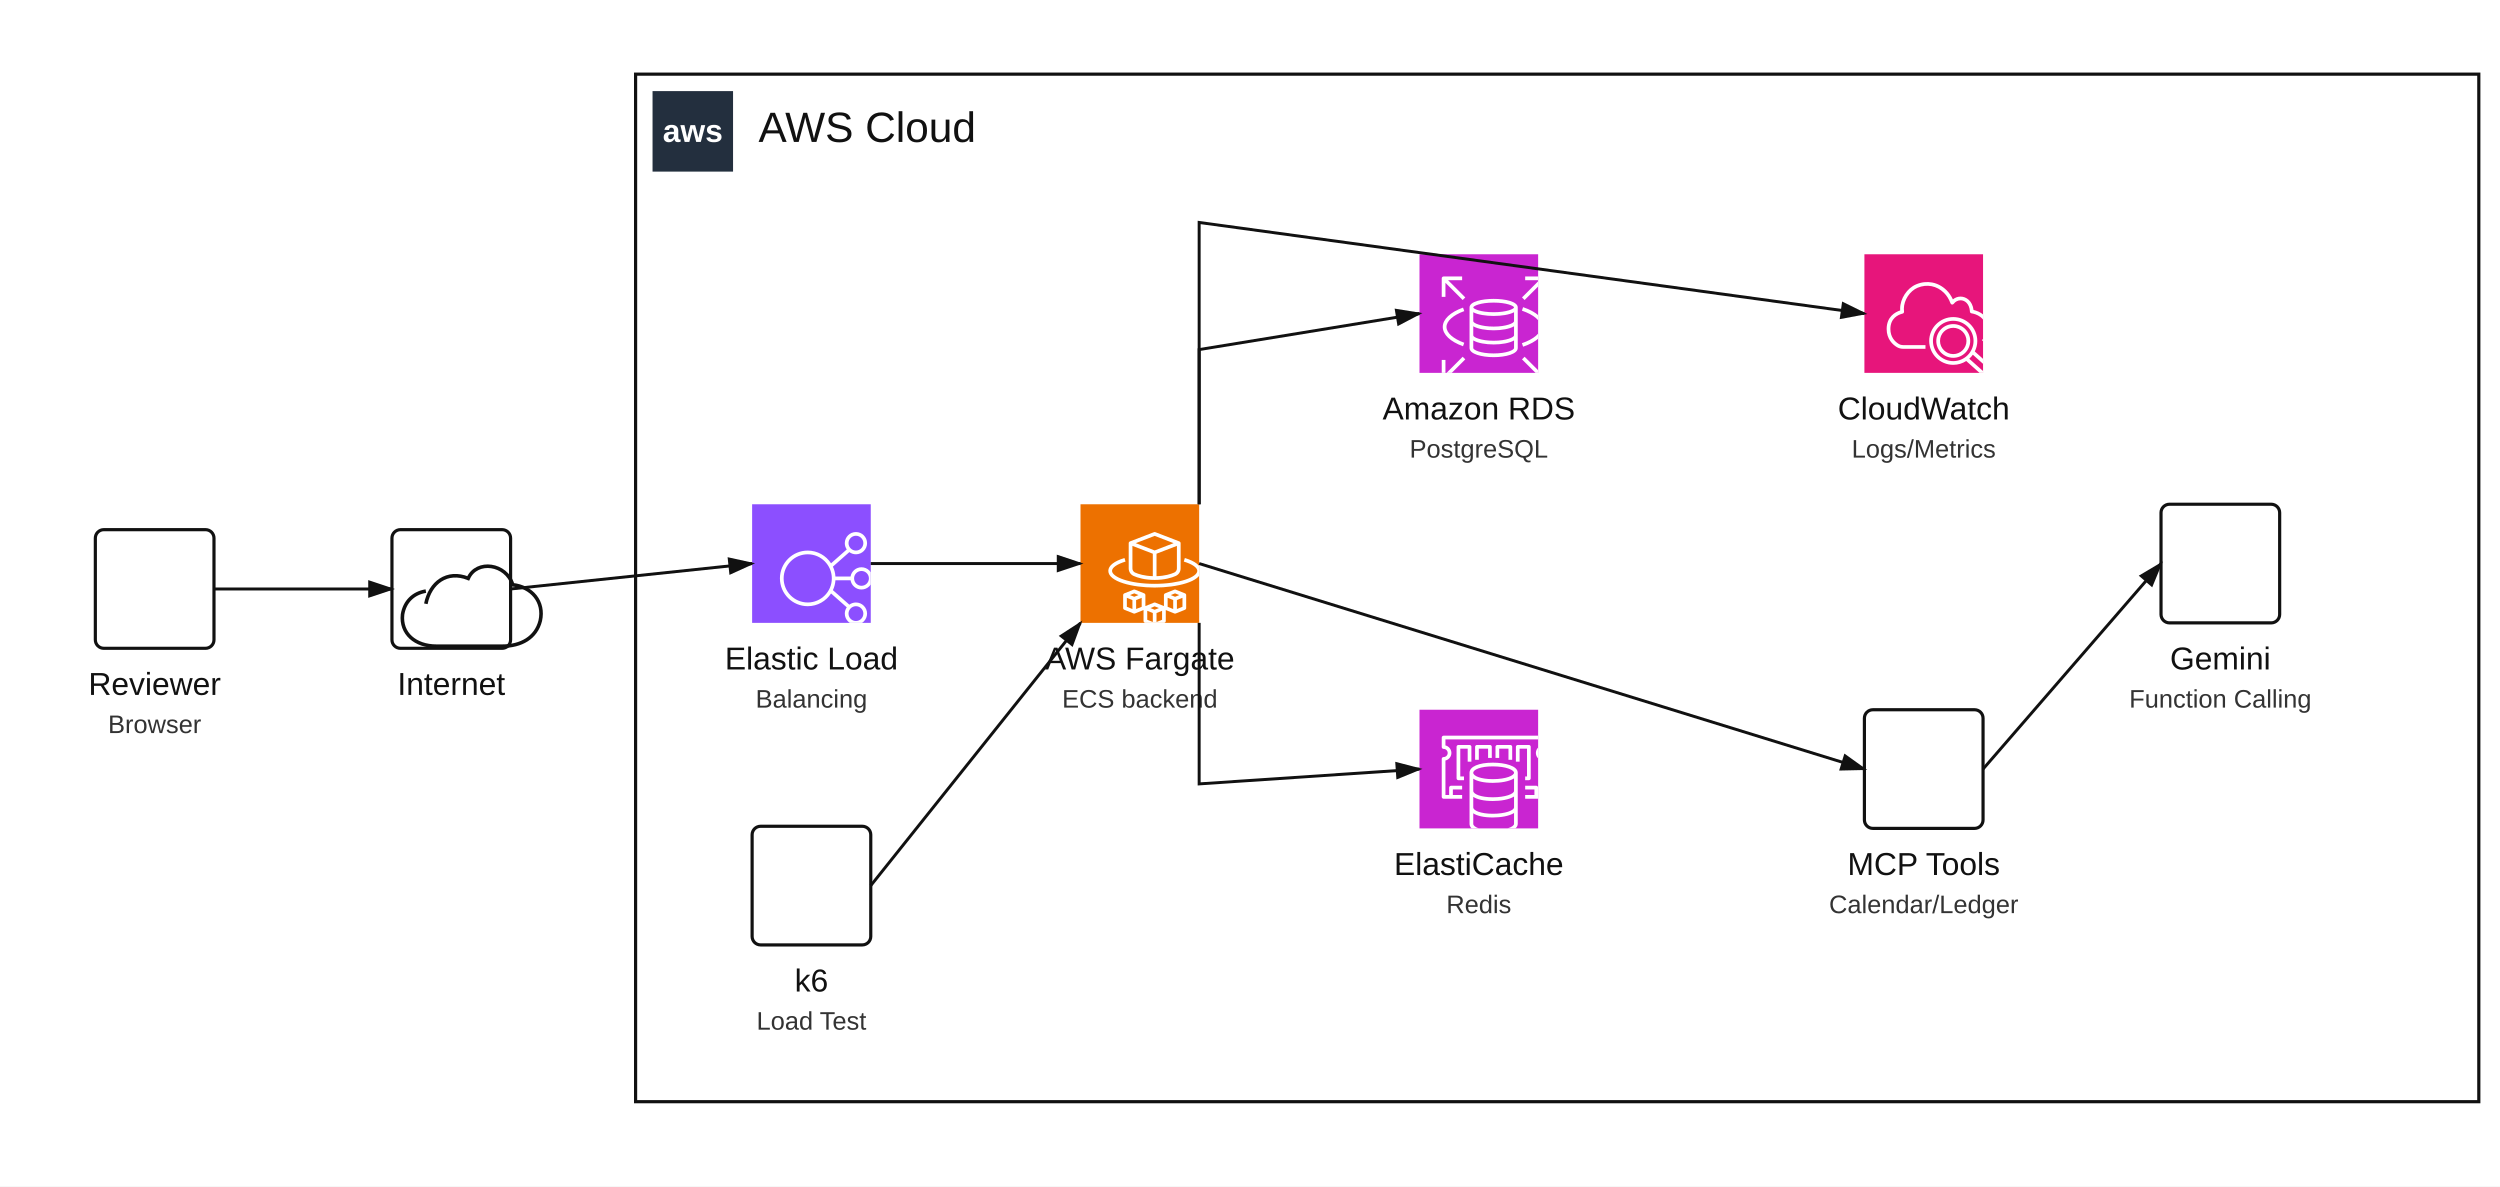
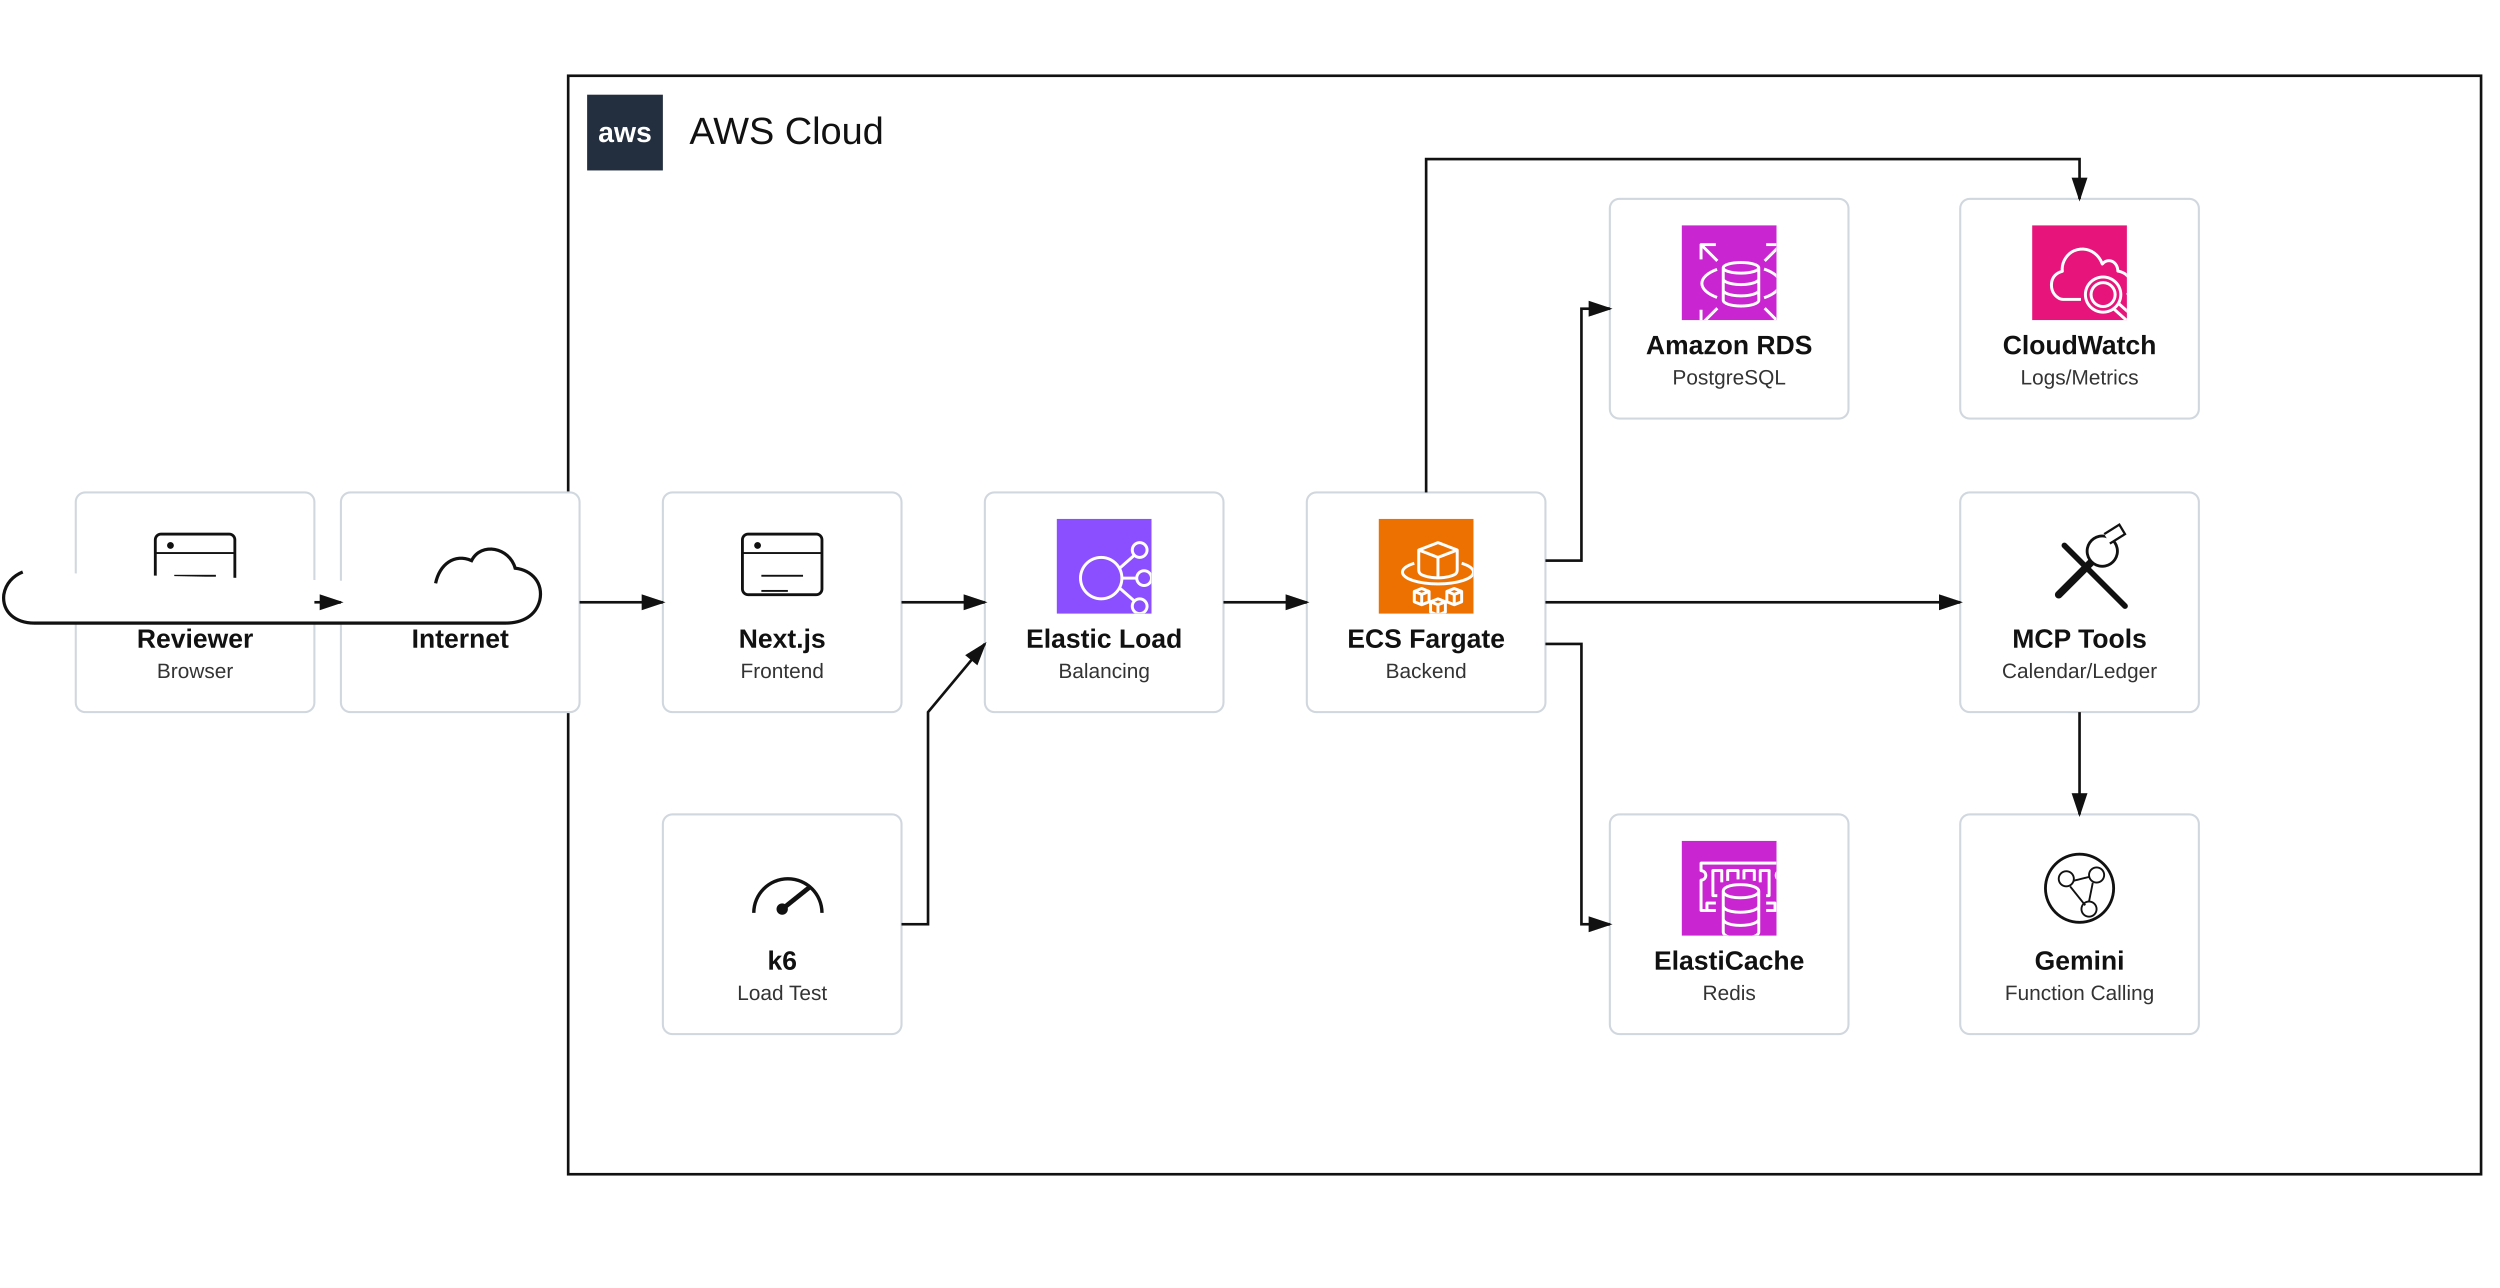
- <svg xmlns="http://www.w3.org/2000/svg" width="1180" height="560" viewBox="0 0 1180 560" role="img" aria-labelledby="title desc">
+ <svg xmlns="http://www.w3.org/2000/svg" width="1320" height="680" viewBox="0 0 1320 680" role="img" aria-labelledby="title desc">
  <defs>
    <marker id="arrow" markerWidth="10" markerHeight="10" refX="8" refY="3" orient="auto" markerUnits="strokeWidth">
      <path d="M0,0 L0,6 L9,3 z" fill="#111" />
    </marker>
  </defs>
-   <style>.label,.svc,.sub,.cloud-title,.awslogo{font-family:Arial,Helvetica,sans-serif;fill:#111}.cloud-title{font-size:20px}.awslogo{font-size:15px;font-weight:bold;fill:#fff}.svc{font-size:15px}.sub{font-size:12px;fill:#333}.caption{font-size:13px;fill:#333}.arrow{stroke:#111;stroke-width:1.4;fill:none;marker-end:url(#arrow)}</style>
+   <style>.svc,.sub,.edge,.cloud-title,.awslogo{font-family:Arial,Helvetica,sans-serif;fill:#111}.cloud-title{font-size:20px}.awslogo{font-size:15px;font-weight:700;fill:#fff}.svc{font-size:14px;font-weight:600}.sub{font-size:11px;fill:#333}.edge{font-size:11px;fill:#333}.arrow{stroke:#111;stroke-width:1.4;fill:none;marker-end:url(#arrow)}</style>
  <rect width="100%" height="100%" fill="#fff" />
-   <g>
-     <rect x="45" y="250" width="56" height="56" rx="4" fill="#fff" stroke="#111" stroke-width="1.5" />
-     <text x="73" y="328" text-anchor="middle" class="svc">
-       <tspan x="73" dy="0">Reviewer</tspan>
+   <rect x="300" y="40" width="1010" height="580" fill="#fff" stroke="#111" stroke-width="1.4" />
+   <rect x="310" y="50" width="40" height="40" fill="#232f3e" />
+   <text x="330" y="75" text-anchor="middle" class="awslogo">aws</text>
+   <text x="364" y="76" class="cloud-title">AWS Cloud</text>
+   <g id="browser">
+     <rect x="40" y="260" width="126" height="116" rx="5" fill="#fff" stroke="#d0d7de" stroke-width="1.1" />
+     <rect x="82" y="282" width="42" height="32" rx="3" fill="#fff" stroke="#111" stroke-width="1.5" />
+     <line x1="82" y1="292" x2="124" y2="292" stroke="#111" />
+     <circle cx="90" cy="288" r="1.8" fill="#111" />
+     <line x1="92" y1="304" x2="114" y2="304" stroke="#111" />
+     <line x1="92" y1="312" x2="106" y2="312" stroke="#111" />
+     <text x="103" y="342" text-anchor="middle" class="svc">
+       <tspan x="103" dy="0">Reviewer</tspan>
    </text>
-     <text x="73" y="346" text-anchor="middle" class="sub">
-       <tspan x="73" dy="0">Browser</tspan>
+     <text x="103" y="358" text-anchor="middle" class="sub">
+       <tspan x="103" dy="0">Browser</tspan>
    </text>
  </g>
-   <g>
-     <rect x="185" y="250" width="56" height="56" rx="4" fill="#fff" stroke="#111" stroke-width="1.5" />
-     <path d="M16 35c2-10 10-16 20-12 4-9 18-7 21 3 9 1 15 8 13 17-2 8-9 12-18 12H21c-10 0-17-6-16-15 1-6 5-10 11-11" transform="translate(185 250)" fill="none" stroke="#111" stroke-width="1.7" />
-     <text x="213" y="328" text-anchor="middle" class="svc">
-       <tspan x="213" dy="0">Internet</tspan>
+   <g id="internet">
+     <rect x="180" y="260" width="126" height="116" rx="5" fill="#fff" stroke="#d0d7de" stroke-width="1.1" />
+     <path d="M230 308c2-10 10-16 19-12 5-10 20-7 23 4 9 1 15 8 13 17-2 8-9 12-18 12H18c-10 0-17-6-16-15 1-6 5-10 10-12" fill="#fff" stroke="#111" stroke-width="1.7" />
+     <text x="243" y="342" text-anchor="middle" class="svc">
+       <tspan x="243" dy="0">Internet</tspan>
    </text>
  </g>
-   <rect x="300" y="35" width="870" height="485" fill="#fff" stroke="#111" stroke-width="1.5" />
-   <rect x="308" y="43" width="38" height="38" fill="#232f3e" />
-   <text x="327" y="67" text-anchor="middle" class="awslogo">aws</text>
-   <text x="358" y="67" class="cloud-title">AWS Cloud</text>
-   <g>
-     <svg x="355" y="238" width="56" height="56" viewBox="0 0 64 64" aria-hidden="true">
+   <g id="next">
+     <rect x="350" y="260" width="126" height="116" rx="5" fill="#fff" stroke="#d0d7de" stroke-width="1.1" />
+     <rect x="392" y="282" width="42" height="32" rx="3" fill="#fff" stroke="#111" stroke-width="1.5" />
+     <line x1="392" y1="292" x2="434" y2="292" stroke="#111" />
+     <circle cx="400" cy="288" r="1.8" fill="#111" />
+     <line x1="402" y1="304" x2="424" y2="304" stroke="#111" />
+     <line x1="402" y1="312" x2="416" y2="312" stroke="#111" />
+     <text x="413" y="342" text-anchor="middle" class="svc">
+       <tspan x="413" dy="0">Next.js</tspan>
+     </text>
+     <text x="413" y="358" text-anchor="middle" class="sub">
+       <tspan x="413" dy="0">Frontend</tspan>
+     </text>
+   </g>
+   <g id="alb">
+     <rect x="520" y="260" width="126" height="116" rx="5" fill="#fff" stroke="#d0d7de" stroke-width="1.1" />
+     <svg x="558" y="274" width="50" height="50" viewBox="0 0 64 64">
      <g id="Icon-Architecture/64/Arch_Elastic-Load-Balancing_64" stroke="none" stroke-width="1" fill="none" fill-rule="evenodd">
        <g id="Icon-Architecture-BG/64/Networking-Content-Delivery" fill="#8C4FFF">
          <rect id="Rectangle" x="0" y="0" width="80" height="80" />
        </g>
        <path d="M30,53 C22.832,53 17,47.168 17,40 C17,32.832 22.832,27 30,27 C37.168,27 43,32.832 43,40 C43,47.168 37.168,53 30,53 M60,59 C60,61.206 58.206,63 56,63 C53.794,63 52,61.206 52,59 C52,56.794 53.794,55 56,55 C58.206,55 60,56.794 60,59 M56,17 C58.206,17 60,18.794 60,21 C60,23.206 58.206,25 56,25 C53.794,25 52,23.206 52,21 C52,18.794 53.794,17 56,17 M59,36 C61.206,36 63,37.794 63,40 C63,42.206 61.206,44 59,44 C56.794,44 55,42.206 55,40 C55,37.794 56.794,36 59,36 M44.949,41 L53.09,41 C53.568,43.833 56.033,46 59,46 C62.309,46 65,43.309 65,40 C65,36.691 62.309,34 59,34 C56.033,34 53.568,36.167 53.09,39 L44.949,39 C44.823,37.099 44.344,35.297 43.572,33.654 L52.446,25.823 C53.442,26.559 54.669,27 56,27 C59.309,27 62,24.309 62,21 C62,17.691 59.309,15 56,15 C52.691,15 50,17.691 50,21 C50,22.256 50.389,23.421 51.051,24.386 L42.581,31.859 C39.904,27.738 35.271,25 30,25 C21.729,25 15,31.729 15,40 C15,48.271 21.729,55 30,55 C35.271,55 39.904,52.262 42.581,48.141 L51.051,55.614 C50.389,56.579 50,57.744 50,59 C50,62.309 52.691,65 56,65 C59.309,65 62,62.309 62,59 C62,55.691 59.309,53 56,53 C54.669,53 53.442,53.441 52.446,54.177 L43.572,46.346 C44.344,44.703 44.823,42.901 44.949,41" id="Elastic-Load-Balancing_Icon_64_Squid" fill="#FFFFFF" />
      </g>
    </svg>
-     <text x="383" y="316" text-anchor="middle" class="svc">
-       <tspan x="383" dy="0">Elastic Load</tspan>
+     <text x="583" y="342" text-anchor="middle" class="svc">
+       <tspan x="583" dy="0">Elastic Load</tspan>
    </text>
-     <text x="383" y="334" text-anchor="middle" class="sub">
-       <tspan x="383" dy="0">Balancing</tspan>
+     <text x="583" y="358" text-anchor="middle" class="sub">
+       <tspan x="583" dy="0">Balancing</tspan>
    </text>
  </g>
-   <g>
-     <svg x="510" y="238" width="56" height="56" viewBox="0 0 64 64" aria-hidden="true">
+   <g id="ecs">
+     <rect x="690" y="260" width="126" height="116" rx="5" fill="#fff" stroke="#d0d7de" stroke-width="1.1" />
+     <svg x="728" y="274" width="50" height="50" viewBox="0 0 64 64">
      <g id="Icon-Architecture/64/Arch_AWS-Fargate_64" stroke="none" stroke-width="1" fill="none" fill-rule="evenodd">
        <g id="Icon-Architecture-BG/64/Compute" fill="#ED7100">
          <rect id="Rectangle" x="0" y="0" width="80" height="80" />
        </g>
        <path d="M52,56.523 L52,51.677 L55,50.477 L55,55.323 L52,56.523 Z M47,50.477 L50,51.677 L50,56.523 L47,55.323 L47,50.477 Z M41,63.523 L41,58.677 L44,57.477 L44,62.323 L41,63.523 Z M36,57.477 L39,58.677 L39,63.523 L36,62.323 L36,57.477 Z M30,56.523 L30,51.677 L33,50.477 L33,55.323 L30,56.523 Z M25,50.477 L28,51.677 L28,56.523 L25,55.323 L25,50.477 Z M29,48.077 L31.308,49 L29,49.923 L26.692,49 L29,48.077 Z M40,55.077 L42.308,56 L40,56.923 L37.692,56 L40,55.077 Z M51,48.077 L53.308,49 L51,49.923 L48.692,49 L51,48.077 Z M56.371,48.071 L51.371,46.071 C51.133,45.977 50.867,45.977 50.629,46.071 L45.629,48.071 C45.249,48.224 45,48.591 45,49 L45,54.923 L40.371,53.071 C40.133,52.977 39.867,52.977 39.629,53.071 L35,54.923 L35,49 C35,48.591 34.751,48.224 34.371,48.071 L29.371,46.071 C29.133,45.977 28.867,45.977 28.629,46.071 L23.629,48.071 C23.249,48.224 23,48.591 23,49 L23,56 C23,56.409 23.249,56.776 23.629,56.929 L28.629,58.929 C28.748,58.976 28.874,59 29,59 C29.126,59 29.252,58.976 29.371,58.929 L34,57.077 L34,63 C34,63.409 34.249,63.776 34.629,63.929 L39.629,65.929 C39.748,65.976 39.874,66 40,66 C40.126,66 40.252,65.976 40.371,65.929 L45.371,63.929 C45.751,63.776 46,63.409 46,63 L46,57.077 L50.629,58.929 C50.748,58.976 50.874,59 51,59 C51.126,59 51.252,58.976 51.371,58.929 L56.371,56.929 C56.751,56.776 57,56.409 57,56 L57,49 C57,48.591 56.751,48.224 56.371,48.071 L56.371,48.071 Z M65,35.938 C65,41.783 52.119,44.938 40,44.938 C27.881,44.938 15,41.783 15,35.938 C15,33.147 18.095,30.69 23.715,29.019 L24.285,30.936 C19.791,32.272 17,34.189 17,35.938 C17,39.249 26.445,42.938 40,42.938 C53.555,42.938 63,39.249 63,35.938 C63,34.189 60.209,32.272 55.715,30.936 L56.285,29.019 C61.905,30.69 65,33.147 65,35.938 L65,35.938 Z M40,17.071 L50.214,21 L40,24.929 L29.786,21 L40,17.071 Z M50.58,36.842 C48.694,37.686 45.528,38.669 41,38.801 L41,26.687 L52,22.457 L52,34.648 C52,35.599 51.444,36.46 50.58,36.842 L50.58,36.842 Z M28,34.648 L28,22.457 L39,26.687 L39,38.801 C34.472,38.669 31.306,37.686 29.416,36.84 C28.556,36.46 28,35.599 28,34.648 L28,34.648 Z M28.604,38.667 C30.805,39.652 34.569,40.827 40,40.827 C45.431,40.827 49.195,39.652 51.393,38.669 C52.977,37.968 54,36.39 54,34.648 L54,21 C54,20.586 53.745,20.215 53.359,20.066 L40.359,15.066 C40.127,14.978 39.873,14.978 39.641,15.066 L26.641,20.066 C26.255,20.215 26,20.586 26,21 L26,34.648 C26,36.39 27.023,37.968 28.604,38.667 L28.604,38.667 Z" id="AWS-Fargate_Icon_64_Squid" fill="#FFFFFF" />
      </g>
    </svg>
-     <text x="538" y="316" text-anchor="middle" class="svc">
-       <tspan x="538" dy="0">AWS Fargate</tspan>
+     <text x="753" y="342" text-anchor="middle" class="svc">
+       <tspan x="753" dy="0">ECS Fargate</tspan>
    </text>
-     <text x="538" y="334" text-anchor="middle" class="sub">
-       <tspan x="538" dy="0">ECS backend</tspan>
+     <text x="753" y="358" text-anchor="middle" class="sub">
+       <tspan x="753" dy="0">Backend</tspan>
    </text>
  </g>
-   <g>
-     <svg x="670" y="120" width="56" height="56" viewBox="0 0 64 64" aria-hidden="true">
+   <g id="rds">
+     <rect x="850" y="105" width="126" height="116" rx="5" fill="#fff" stroke="#d0d7de" stroke-width="1.1" />
+     <svg x="888" y="119" width="50" height="50" viewBox="0 0 64 64">
      <g id="Icon-Architecture/64/Arch_Amazon-RDS_64" stroke="none" stroke-width="1" fill="none" fill-rule="evenodd">
        <g id="Icon-Architecture-BG/64/Database" fill="#C925D1">
          <rect id="Rectangle" x="0" y="0" width="80" height="80" />
        </g>
        <path d="M15.414,14 L24.707,23.293 L23.293,24.707 L14,15.414 L14,23 L12,23 L12,13 C12,12.448 12.447,12 13,12 L23,12 L23,14 L15.414,14 Z M68,13 L68,23 L66,23 L66,15.414 L56.707,24.707 L55.293,23.293 L64.586,14 L57,14 L57,12 L67,12 C67.553,12 68,12.448 68,13 L68,13 Z M66,57 L68,57 L68,67 C68,67.552 67.553,68 67,68 L57,68 L57,66 L64.586,66 L55.293,56.707 L56.707,55.293 L66,64.586 L66,57 Z M65.5,39.213 C65.5,35.894 61.668,32.615 55.25,30.442 L55.891,28.548 C63.268,31.045 67.5,34.932 67.5,39.213 C67.5,43.495 63.268,47.383 55.89,49.879 L55.249,47.984 C61.668,45.812 65.5,42.534 65.5,39.213 L65.5,39.213 Z M14.556,39.213 C14.556,42.393 18.143,45.585 24.152,47.753 L23.473,49.634 C16.535,47.131 12.556,43.333 12.556,39.213 C12.556,35.094 16.535,31.296 23.473,28.792 L24.152,30.673 C18.143,32.842 14.556,36.034 14.556,39.213 L14.556,39.213 Z M24.707,56.707 L15.414,66 L23,66 L23,68 L13,68 C12.447,68 12,67.552 12,67 L12,57 L14,57 L14,64.586 L23.293,55.293 L24.707,56.707 Z M40,31.286 C32.854,31.286 29,29.44 29,28.686 C29,27.931 32.854,26.086 40,26.086 C47.145,26.086 51,27.931 51,28.686 C51,29.44 47.145,31.286 40,31.286 L40,31.286 Z M40.029,39.031 C33.187,39.031 29,37.162 29,36.145 L29,31.284 C31.463,32.643 35.832,33.286 40,33.286 C44.168,33.286 48.537,32.643 51,31.284 L51,36.145 C51,37.163 46.835,39.031 40.029,39.031 L40.029,39.031 Z M40.029,46.667 C33.187,46.667 29,44.798 29,43.781 L29,38.862 C31.431,40.291 35.742,41.031 40.029,41.031 C44.292,41.031 48.578,40.292 51,38.867 L51,43.781 C51,44.799 46.835,46.667 40.029,46.667 L40.029,46.667 Z M40,53.518 C32.883,53.518 29,51.605 29,50.622 L29,46.498 C31.431,47.927 35.742,48.667 40.029,48.667 C44.292,48.667 48.578,47.929 51,46.503 L51,50.622 C51,51.605 47.117,53.518 40,53.518 L40,53.518 Z M40,24.086 C33.739,24.086 27,25.525 27,28.686 L27,50.622 C27,53.836 33.54,55.518 40,55.518 C46.46,55.518 53,53.836 53,50.622 L53,28.686 C53,25.525 46.261,24.086 40,24.086 L40,24.086 Z" id="Amazon-RDS_Icon_64_Squid" fill="#FFFFFF" />
      </g>
    </svg>
-     <text x="698" y="198" text-anchor="middle" class="svc">
-       <tspan x="698" dy="0">Amazon RDS</tspan>
+     <text x="913" y="187" text-anchor="middle" class="svc">
+       <tspan x="913" dy="0">Amazon RDS</tspan>
    </text>
-     <text x="698" y="216" text-anchor="middle" class="sub">
-       <tspan x="698" dy="0">PostgreSQL</tspan>
+     <text x="913" y="203" text-anchor="middle" class="sub">
+       <tspan x="913" dy="0">PostgreSQL</tspan>
    </text>
  </g>
-   <g>
-     <svg x="670" y="335" width="56" height="56" viewBox="0 0 64 64" aria-hidden="true">
+   <g id="redis">
+     <rect x="850" y="430" width="126" height="116" rx="5" fill="#fff" stroke="#d0d7de" stroke-width="1.1" />
+     <svg x="888" y="444" width="50" height="50" viewBox="0 0 64 64">
      <g id="Icon-Architecture/64/Arch_Amazon-ElastiCache_64" stroke="none" stroke-width="1" fill="none" fill-rule="evenodd">
        <g id="Icon-Architecture-BG/64/Database" fill="#C925D1">
          <rect id="Rectangle" x="0" y="0" width="80" height="80" />
        </g>
        <path d="M51,61.555 L51,55.703 C48.466,57.34 43.904,58.113 39.556,58.113 C34.816,58.113 31.121,57.286 29,55.868 L29,61.555 C29,63.249 32.948,65 39.556,65 C46.3,65 51,63.185 51,61.555 L51,61.555 Z M39.556,49.22 C34.816,49.22 31.121,48.394 29,46.976 L29,52.687 C29.031,54.374 32.973,56.113 39.556,56.113 C46.279,56.113 50.969,54.309 51,52.683 L51,46.81 C48.466,48.448 43.904,49.22 39.556,49.22 L39.556,49.22 Z M51,43.791 L51,37.029 C48.466,38.666 43.904,39.439 39.556,39.439 C34.816,39.439 31.121,38.613 29,37.195 L29,43.795 C29.031,45.482 32.973,47.22 39.556,47.22 C46.279,47.22 50.969,45.416 51,43.791 L51,43.791 Z M28.997,33.993 C28.997,33.996 28.998,33.999 28.998,34.002 L29,34.002 L29,34.013 C29.031,35.7 32.973,37.439 39.556,37.439 C46.898,37.439 50.969,35.417 51,34.01 L51,34.002 L51.002,34.002 C51.002,33.999 51.003,33.996 51.003,33.993 C51.003,32.585 46.927,30.547 39.556,30.547 C32.946,30.547 28.997,32.299 28.997,33.993 L28.997,33.993 Z M53,34.018 L53,43.774 L53.003,43.774 C53.003,43.783 53,43.79 53,43.799 L53,52.667 L53.003,52.667 C53.003,52.676 53,52.683 53,52.692 L53,61.555 C53,65.297 46.031,67 39.556,67 C31.929,67 27,64.863 27,61.555 L27,52.698 C27,52.687 26.997,52.678 26.997,52.667 L27,52.667 L27,43.805 C27,43.795 26.997,43.785 26.997,43.774 L27,43.774 L27,34.024 C27,34.013 26.997,34.004 26.997,33.993 C26.997,30.685 31.927,28.546 39.556,28.546 C46.032,28.546 53.003,30.251 53.003,33.993 C53.003,34.002 53,34.009 53,34.018 L53,34.018 Z M67,21.121 C67.553,21.121 68,20.673 68,20.121 L68,15 C68,14.447 67.553,14 67,14 L13,14 C12.447,14 12,14.447 12,15 L12,20.121 C12,20.673 12.447,21.121 13,21.121 C14.221,21.121 15.214,22.108 15.214,23.321 C15.214,24.534 14.221,25.521 13,25.521 C12.447,25.521 12,25.969 12,26.521 L12,47.003 C12,47.555 12.447,48.003 13,48.003 L23,48.003 L23,46.003 L18,46.003 L18,43.003 L23,43.003 L23,41.003 L17,41.003 C16.447,41.003 16,41.45 16,42.003 L16,46.003 L14,46.003 L14,27.401 C15.843,26.952 17.214,25.293 17.214,23.321 C17.214,21.348 15.843,19.689 14,19.239 L14,16 L66,16 L66,19.239 C64.157,19.689 62.786,21.348 62.786,23.321 C62.786,25.293 64.157,26.952 66,27.401 L66,46.003 L64,46.003 L64,42.003 C64,41.45 63.553,41.003 63,41.003 L57,41.003 L57,43.003 L62,43.003 L62,46.003 L57,46.003 L57,48.003 L67,48.003 C67.553,48.003 68,47.555 68,47.003 L68,26.521 C68,25.969 67.553,25.521 67,25.521 C65.779,25.521 64.786,24.534 64.786,23.321 C64.786,22.108 65.779,21.121 67,21.121 L67,21.121 Z M28,28.001 L28,20.001 C28,19.448 27.553,19 27,19 L21,19 C20.447,19 20,19.448 20,20.001 L20,37.002 C20,37.554 20.447,38.002 21,38.002 L24,38.002 L24,36.002 L22,36.002 L22,21.001 L26,21.001 L26,28.001 L28,28.001 Z M58,36.002 L57,36.002 L57,38.002 L59,38.002 C59.553,38.002 60,37.554 60,37.002 L60,20.001 C60,19.448 59.553,19 59,19 L53,19 C52.447,19 52,19.448 52,20.001 L52,28.001 L54,28.001 L54,21.001 L58,21.001 L58,36.002 Z M50,27.001 L50,20.001 C50,19.448 49.553,19 49,19 L42,19 C41.447,19 41,19.448 41,20.001 L41,26.001 L43,26.001 L43,21.001 L48,21.001 L48,27.001 L50,27.001 Z M37,26.001 L37,21.001 L32,21.001 L32,27.001 L30,27.001 L30,20.001 C30,19.448 30.447,19 31,19 L38,19 C38.553,19 39,19.448 39,20.001 L39,26.001 L37,26.001 Z" id="Amazon-ElastiCache_Icon_64_Squid" fill="#FFFFFF" />
      </g>
    </svg>
-     <text x="698" y="413" text-anchor="middle" class="svc">
-       <tspan x="698" dy="0">ElastiCache</tspan>
+     <text x="913" y="512" text-anchor="middle" class="svc">
+       <tspan x="913" dy="0">ElastiCache</tspan>
    </text>
-     <text x="698" y="431" text-anchor="middle" class="sub">
-       <tspan x="698" dy="0">Redis</tspan>
+     <text x="913" y="528" text-anchor="middle" class="sub">
+       <tspan x="913" dy="0">Redis</tspan>
    </text>
  </g>
-   <g>
-     <svg x="880" y="120" width="56" height="56" viewBox="0 0 64 64" aria-hidden="true">
+   <g id="cw">
+     <rect x="1035" y="105" width="126" height="116" rx="5" fill="#fff" stroke="#d0d7de" stroke-width="1.1" />
+     <svg x="1073" y="119" width="50" height="50" viewBox="0 0 64 64">
      <g id="Icon-Architecture/64/Arch_Amazon-CloudWatch_64" stroke="none" stroke-width="1" fill="none" fill-rule="evenodd">
        <g id="Icon-Architecture-BG/64/Management-Governance" fill="#E7157B">
          <rect id="Rectangle" x="0" y="0" width="80" height="80" />
        </g>
        <path d="M55.059,46.777 C55.059,42.868 51.858,39.688 47.922,39.688 C43.987,39.688 40.786,42.868 40.786,46.777 C40.786,50.687 43.987,53.867 47.922,53.867 C51.858,53.867 55.059,50.687 55.059,46.777 M57.07,46.777 C57.07,51.788 52.966,55.864 47.922,55.864 C42.879,55.864 38.775,51.788 38.775,46.777 C38.775,41.767 42.879,37.691 47.922,37.691 C52.966,37.691 57.07,41.767 57.07,46.777 M65.51,60.474 L58.501,54.203 C57.935,54.994 57.281,55.717 56.554,56.363 L63.552,62.633 C64.15,63.169 65.078,63.119 65.618,62.526 C66.155,61.932 66.107,61.011 65.51,60.474 M47.922,57.662 C53.965,57.662 58.88,52.779 58.88,46.777 C58.88,40.775 53.965,35.893 47.922,35.893 C41.881,35.893 36.965,40.775 36.965,46.777 C36.965,52.779 41.881,57.662 47.922,57.662 M67.112,63.863 C66.426,64.617 65.478,65 64.529,65 C63.7,65 62.87,64.708 62.207,64.117 L54.931,57.599 C52.907,58.897 50.506,59.659 47.922,59.659 C40.772,59.659 34.955,53.88 34.955,46.777 C34.955,39.675 40.772,33.896 47.922,33.896 C55.073,33.896 60.891,39.675 60.891,46.777 C60.891,48.815 60.399,50.737 59.547,52.451 L66.856,58.991 C68.275,60.266 68.39,62.45 67.112,63.863 M21.28,29.393 C21.28,29.912 21.312,30.429 21.374,30.929 C21.409,31.214 21.321,31.498 21.13,31.713 C20.978,31.884 20.774,31.997 20.551,32.035 C18.079,32.669 14.01,34.588 14.01,40.346 C14.01,44.693 16.424,47.093 18.45,48.341 C19.141,48.774 19.959,49.005 20.823,49.014 L32.945,49.025 L32.943,51.022 L20.812,51.011 C19.566,50.998 18.384,50.661 17.384,50.035 C15.377,48.797 12,45.89 12,40.346 C12,33.662 16.6,31.192 19.3,30.319 C19.28,30.012 19.27,29.702 19.27,29.393 C19.27,23.932 22.998,18.27 27.942,16.222 C33.724,13.815 39.85,15.008 44.326,19.411 C45.714,20.775 46.855,22.432 47.73,24.348 C48.906,23.38 50.356,22.846 51.884,22.846 C54.886,22.846 58.266,25.11 58.868,30.061 C61.68,30.705 67.621,32.955 67.621,40.423 C67.621,43.404 66.68,45.867 64.823,47.742 L63.39,46.341 C64.863,44.853 65.61,42.862 65.61,40.423 C65.61,33.891 60.106,32.266 57.737,31.872 C57.468,31.827 57.23,31.675 57.076,31.452 C56.926,31.236 56.869,30.971 56.914,30.715 C56.585,26.66 54.161,24.843 51.884,24.843 C50.447,24.843 49.1,25.538 48.187,26.75 C47.965,27.044 47.604,27.194 47.234,27.14 C46.87,27.086 46.563,26.836 46.437,26.492 C45.614,24.226 44.428,22.321 42.912,20.831 C39.033,17.015 33.728,15.981 28.717,18.065 C24.546,19.792 21.28,24.767 21.28,29.393" id="Amazon-CloudWatch_Icon_64_Squid" fill="#FFFFFF" />
      </g>
    </svg>
-     <text x="908" y="198" text-anchor="middle" class="svc">
-       <tspan x="908" dy="0">CloudWatch</tspan>
+     <text x="1098" y="187" text-anchor="middle" class="svc">
+       <tspan x="1098" dy="0">CloudWatch</tspan>
    </text>
-     <text x="908" y="216" text-anchor="middle" class="sub">
-       <tspan x="908" dy="0">Logs/Metrics</tspan>
+     <text x="1098" y="203" text-anchor="middle" class="sub">
+       <tspan x="1098" dy="0">Logs/Metrics</tspan>
    </text>
  </g>
-   <g>
-     <rect x="880" y="335" width="56" height="56" rx="4" fill="#fff" stroke="#111" stroke-width="1.5" />
-     <text x="908" y="413" text-anchor="middle" class="svc">
-       <tspan x="908" dy="0">MCP Tools</tspan>
+   <g id="tools">
+     <rect x="1035" y="260" width="126" height="116" rx="5" fill="#fff" stroke="#d0d7de" stroke-width="1.1" />
+     <path d="M1087 314l18-18" stroke="#111" stroke-width="4" stroke-linecap="round" />
+     <circle cx="1110" cy="291" r="8" fill="#fff" stroke="#111" stroke-width="1.5" />
+     <path d="M1111 282l8-5 3 5-8 5" fill="#fff" stroke="#111" stroke-width="1.2" />
+     <path d="M1090 288l32 32" stroke="#111" stroke-width="3" stroke-linecap="round" />
+     <text x="1098" y="342" text-anchor="middle" class="svc">
+       <tspan x="1098" dy="0">MCP Tools</tspan>
    </text>
-     <text x="908" y="431" text-anchor="middle" class="sub">
-       <tspan x="908" dy="0">Calendar/Ledger</tspan>
+     <text x="1098" y="358" text-anchor="middle" class="sub">
+       <tspan x="1098" dy="0">Calendar/Ledger</tspan>
    </text>
  </g>
-   <g>
-     <rect x="1020" y="238" width="56" height="56" rx="4" fill="#fff" stroke="#111" stroke-width="1.5" />
-     <text x="1048" y="316" text-anchor="middle" class="svc">
-       <tspan x="1048" dy="0">Gemini</tspan>
+   <g id="gemini">
+     <rect x="1035" y="430" width="126" height="116" rx="5" fill="#fff" stroke="#d0d7de" stroke-width="1.1" />
+     <circle cx="1098" cy="469" r="18" fill="#fff" stroke="#111" stroke-width="1.5" />
+     <circle cx="1091" cy="464" r="4" fill="#fff" stroke="#111" />
+     <circle cx="1107" cy="462" r="4" fill="#fff" stroke="#111" />
+     <circle cx="1103" cy="480" r="4" fill="#fff" stroke="#111" />
+     <line x1="1095" y1="465" x2="1103" y2="463" stroke="#111" />
+     <line x1="1105" y1="466" x2="1103" y2="476" stroke="#111" />
+     <line x1="1093" y1="468" x2="1101" y2="478" stroke="#111" />
+     <text x="1098" y="512" text-anchor="middle" class="svc">
+       <tspan x="1098" dy="0">Gemini</tspan>
    </text>
-     <text x="1048" y="334" text-anchor="middle" class="sub">
-       <tspan x="1048" dy="0">Function Calling</tspan>
+     <text x="1098" y="528" text-anchor="middle" class="sub">
+       <tspan x="1098" dy="0">Function Calling</tspan>
    </text>
  </g>
-   <g>
-     <rect x="355" y="390" width="56" height="56" rx="4" fill="#fff" stroke="#111" stroke-width="1.5" />
-     <text x="383" y="468" text-anchor="middle" class="svc">
-       <tspan x="383" dy="0">k6</tspan>
+   <g id="k6">
+     <rect x="350" y="430" width="126" height="116" rx="5" fill="#fff" stroke="#d0d7de" stroke-width="1.1" />
+     <path d="M398 482a18 18 0 1 1 36 0" fill="none" stroke="#111" stroke-width="1.8" />
+     <line x1="413" y1="480" x2="428" y2="468" stroke="#111" stroke-width="2.5" />
+     <circle cx="413" cy="480" r="3" fill="#111" />
+     <text x="413" y="512" text-anchor="middle" class="svc">
+       <tspan x="413" dy="0">k6</tspan>
    </text>
-     <text x="383" y="486" text-anchor="middle" class="sub">
-       <tspan x="383" dy="0">Load Test</tspan>
+     <text x="413" y="528" text-anchor="middle" class="sub">
+       <tspan x="413" dy="0">Load Test</tspan>
    </text>
  </g>
-   <path d="M 101 278 L 185 278" class="arrow" />
-   <path d="M 241 278 L 355 266" class="arrow" />
-   <path d="M 411 266 L 510 266" class="arrow" />
-   <path d="M 566 238 L 566 165 L 670 148" class="arrow" />
-   <path d="M 566 294 L 566 370 L 670 363" class="arrow" />
-   <path d="M 566 238 L 566 105 L 880 148" class="arrow" />
-   <path d="M 566 266 L 880 363" class="arrow" />
-   <path d="M 936 363 L 1020 266" class="arrow" />
-   <path d="M 411 418 L 510 294" class="arrow" />
+   <path d="M 166 318 L 180 318" class="arrow" />
+   <path d="M 306 318 L 350 318" class="arrow" />
+   <path d="M 476 318 L 520 318" class="arrow" />
+   <path d="M 646 318 L 690 318" class="arrow" />
+   <path d="M 816 296 L 835 296 L 835 163 L 850 163" class="arrow" />
+   <path d="M 816 340 L 835 340 L 835 488 L 850 488" class="arrow" />
+   <path d="M 753 260 L 753 84 L 1098 84 L 1098 105" class="arrow" />
+   <path d="M 816 318 L 1035 318" class="arrow" />
+   <path d="M 1098 376 L 1098 430" class="arrow" />
+   <path d="M 476 488 L 490 488 L 490 376 L 520 340" class="arrow" />
</svg>
